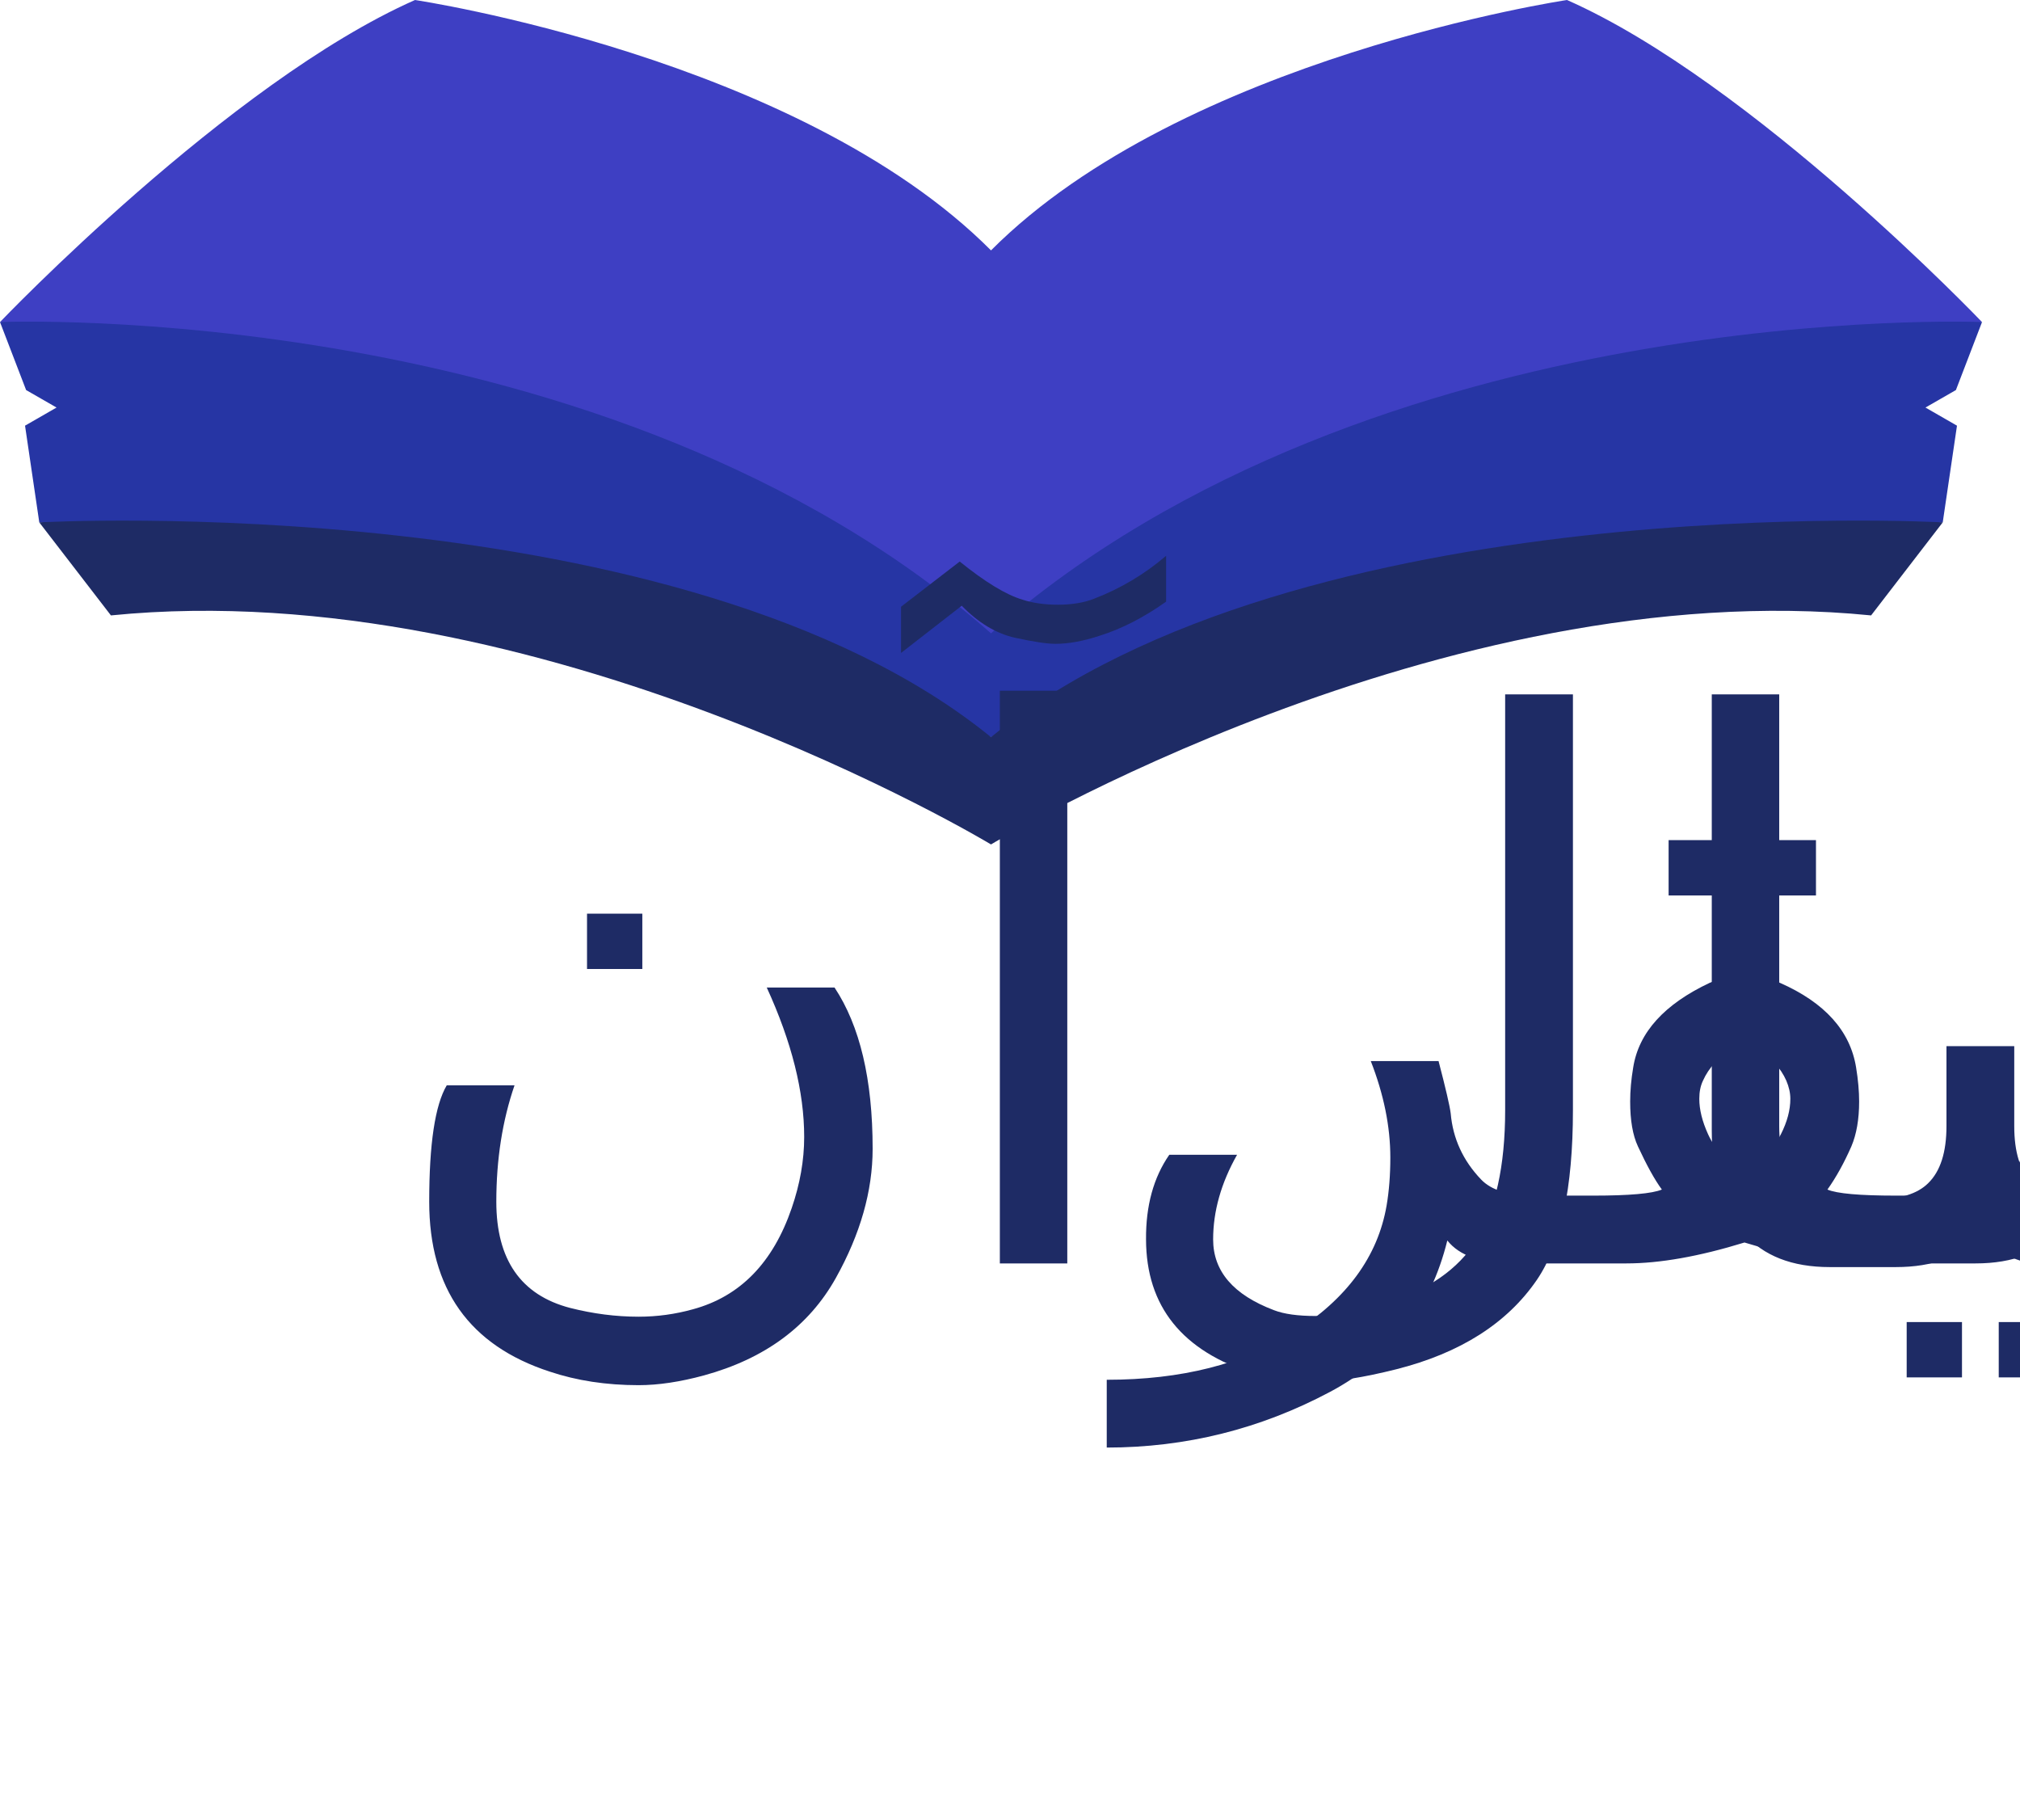
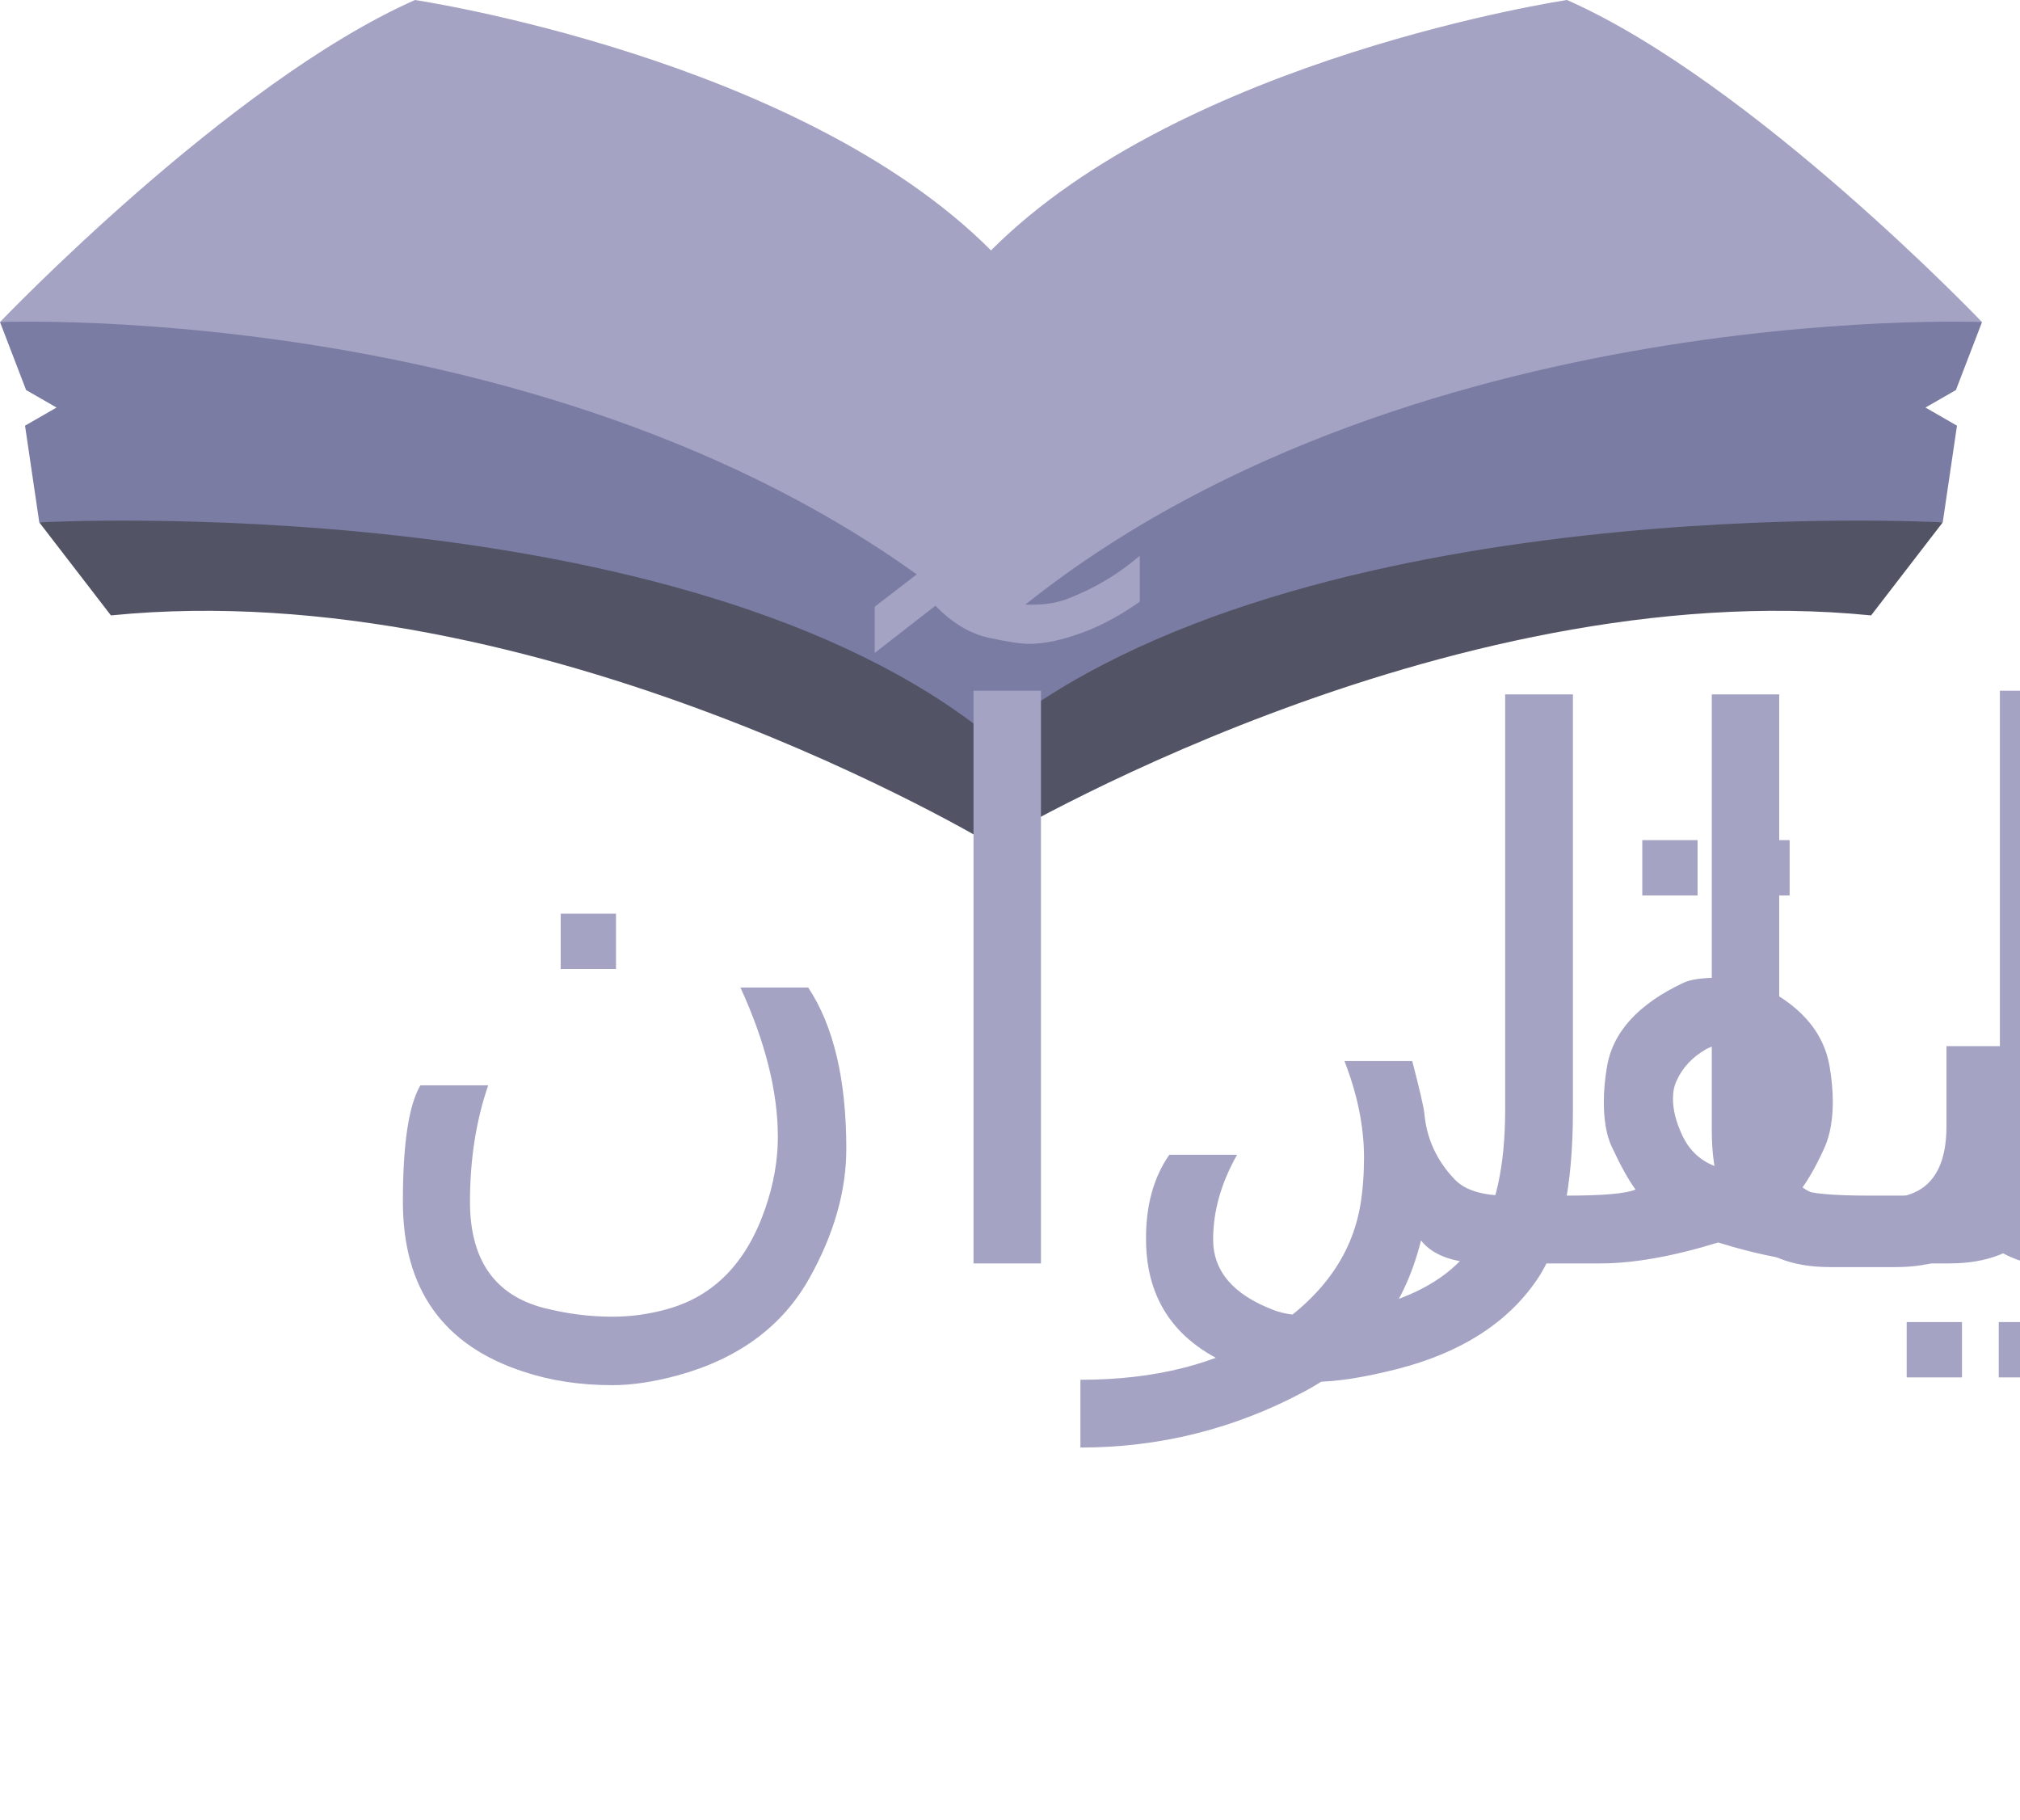
<svg xmlns="http://www.w3.org/2000/svg" id="Layer_2" data-name="Layer 2" viewBox="0 0 93.6 84.31">
  <defs>
    <style>
      .cls-1 {
-         fill: #3e3fc3;
+         font-family: Aldhabi, Aldhabi;
+         font-size: 34.92px;
      }

-       .cls-2 {
-         fill: #2635a4;
+       .cls-1, .cls-2 {
+         fill: #a5a3c3;
      }

-       .cls-3, .cls-4 {
-         fill: #1e2b65;
+       .cls-3 {
+         fill: #7b7ca4;
      }

      .cls-4 {
-         font-family: Aldhabi, Aldhabi;
-         font-size: 34.92px;
+         fill: #525465;
      }
    </style>
  </defs>
  <g id="OBJECTS">
    <g>
-       <path class="cls-1" d="M72.61,0s-17.77,2.65-26.69,11.6C37,2.65,19.23,0,19.23,0,10.61,3.81,0,14.92,0,14.92c0,0,20.39,3.98,24.37,5.64,3.98,1.66,21.55,10.44,21.55,10.44,0,0,17.57-8.79,21.55-10.44s24.37-5.64,24.37-5.64c0,0-10.61-11.11-19.23-14.92Z" />
-       <path class="cls-2" d="M90.63,18.07l1.21-3.15s-28.18-1.16-45.92,14.42C28.18,13.76,0,14.92,0,14.92l1.21,3.15,1.41.81-1.46.84.66,4.48,18.4,2.32,25.7,7.63,25.7-7.63,18.4-2.32.66-4.48-1.46-.84,1.41-.81Z" />
-       <path class="cls-3" d="M45.92,34.15C31.66,22.55,1.82,24.2,1.82,24.2l3.32,4.31c19.89-1.99,40.78,10.61,40.78,10.61,0,0,20.89-12.6,40.78-10.61l3.32-4.31s-29.84-1.66-44.1,9.95Z" />
+       <path class="cls-2" d="M72.61,0s-17.77,2.65-26.69,11.6C37,2.65,19.23,0,19.23,0,10.61,3.81,0,14.92,0,14.92,0,14.92,20.39,18.9,24.37,20.56c3.98,1.66,21.55,10.44,21.55,10.44,0,0,17.57-8.79,21.55-10.44s24.37-5.64,24.37-5.64c0,0-10.61-11.11-19.23-14.92Z" />
+       <path class="cls-3" d="M90.63,18.07l1.21-3.15s-28.18-1.16-45.92,14.42C28.18,13.76,0,14.92,0,14.92l1.21,3.15,1.41.81-1.46.84.66,4.48,18.4,2.32,25.7,7.63,25.7-7.63,18.4-2.32.66-4.48-1.46-.84,1.41-.81Z" />
+       <path class="cls-4" d="M45.92,34.15C31.66,22.55,1.82,24.2,1.82,24.2l3.32,4.31c19.89-1.99,40.78,10.61,40.78,10.61,0,0,20.89-12.6,40.78-10.61l3.32-4.31s-29.84-1.66-44.1,9.95Z" />
    </g>
-     <text class="cls-4" transform="translate(50.65 58.7)">
+     <text class="cls-1" transform="translate(50.65 58.7)">
      <tspan x="0" y="0">أجيال</tspan>
    </text>
-     <text class="cls-4" transform="translate(8.31 58.53)">
+     <text class="cls-1" transform="translate(7.09 58.53)">
      <tspan x="0" y="0" xml:space="preserve"> القرآن</tspan>
    </text>
  </g>
</svg>
